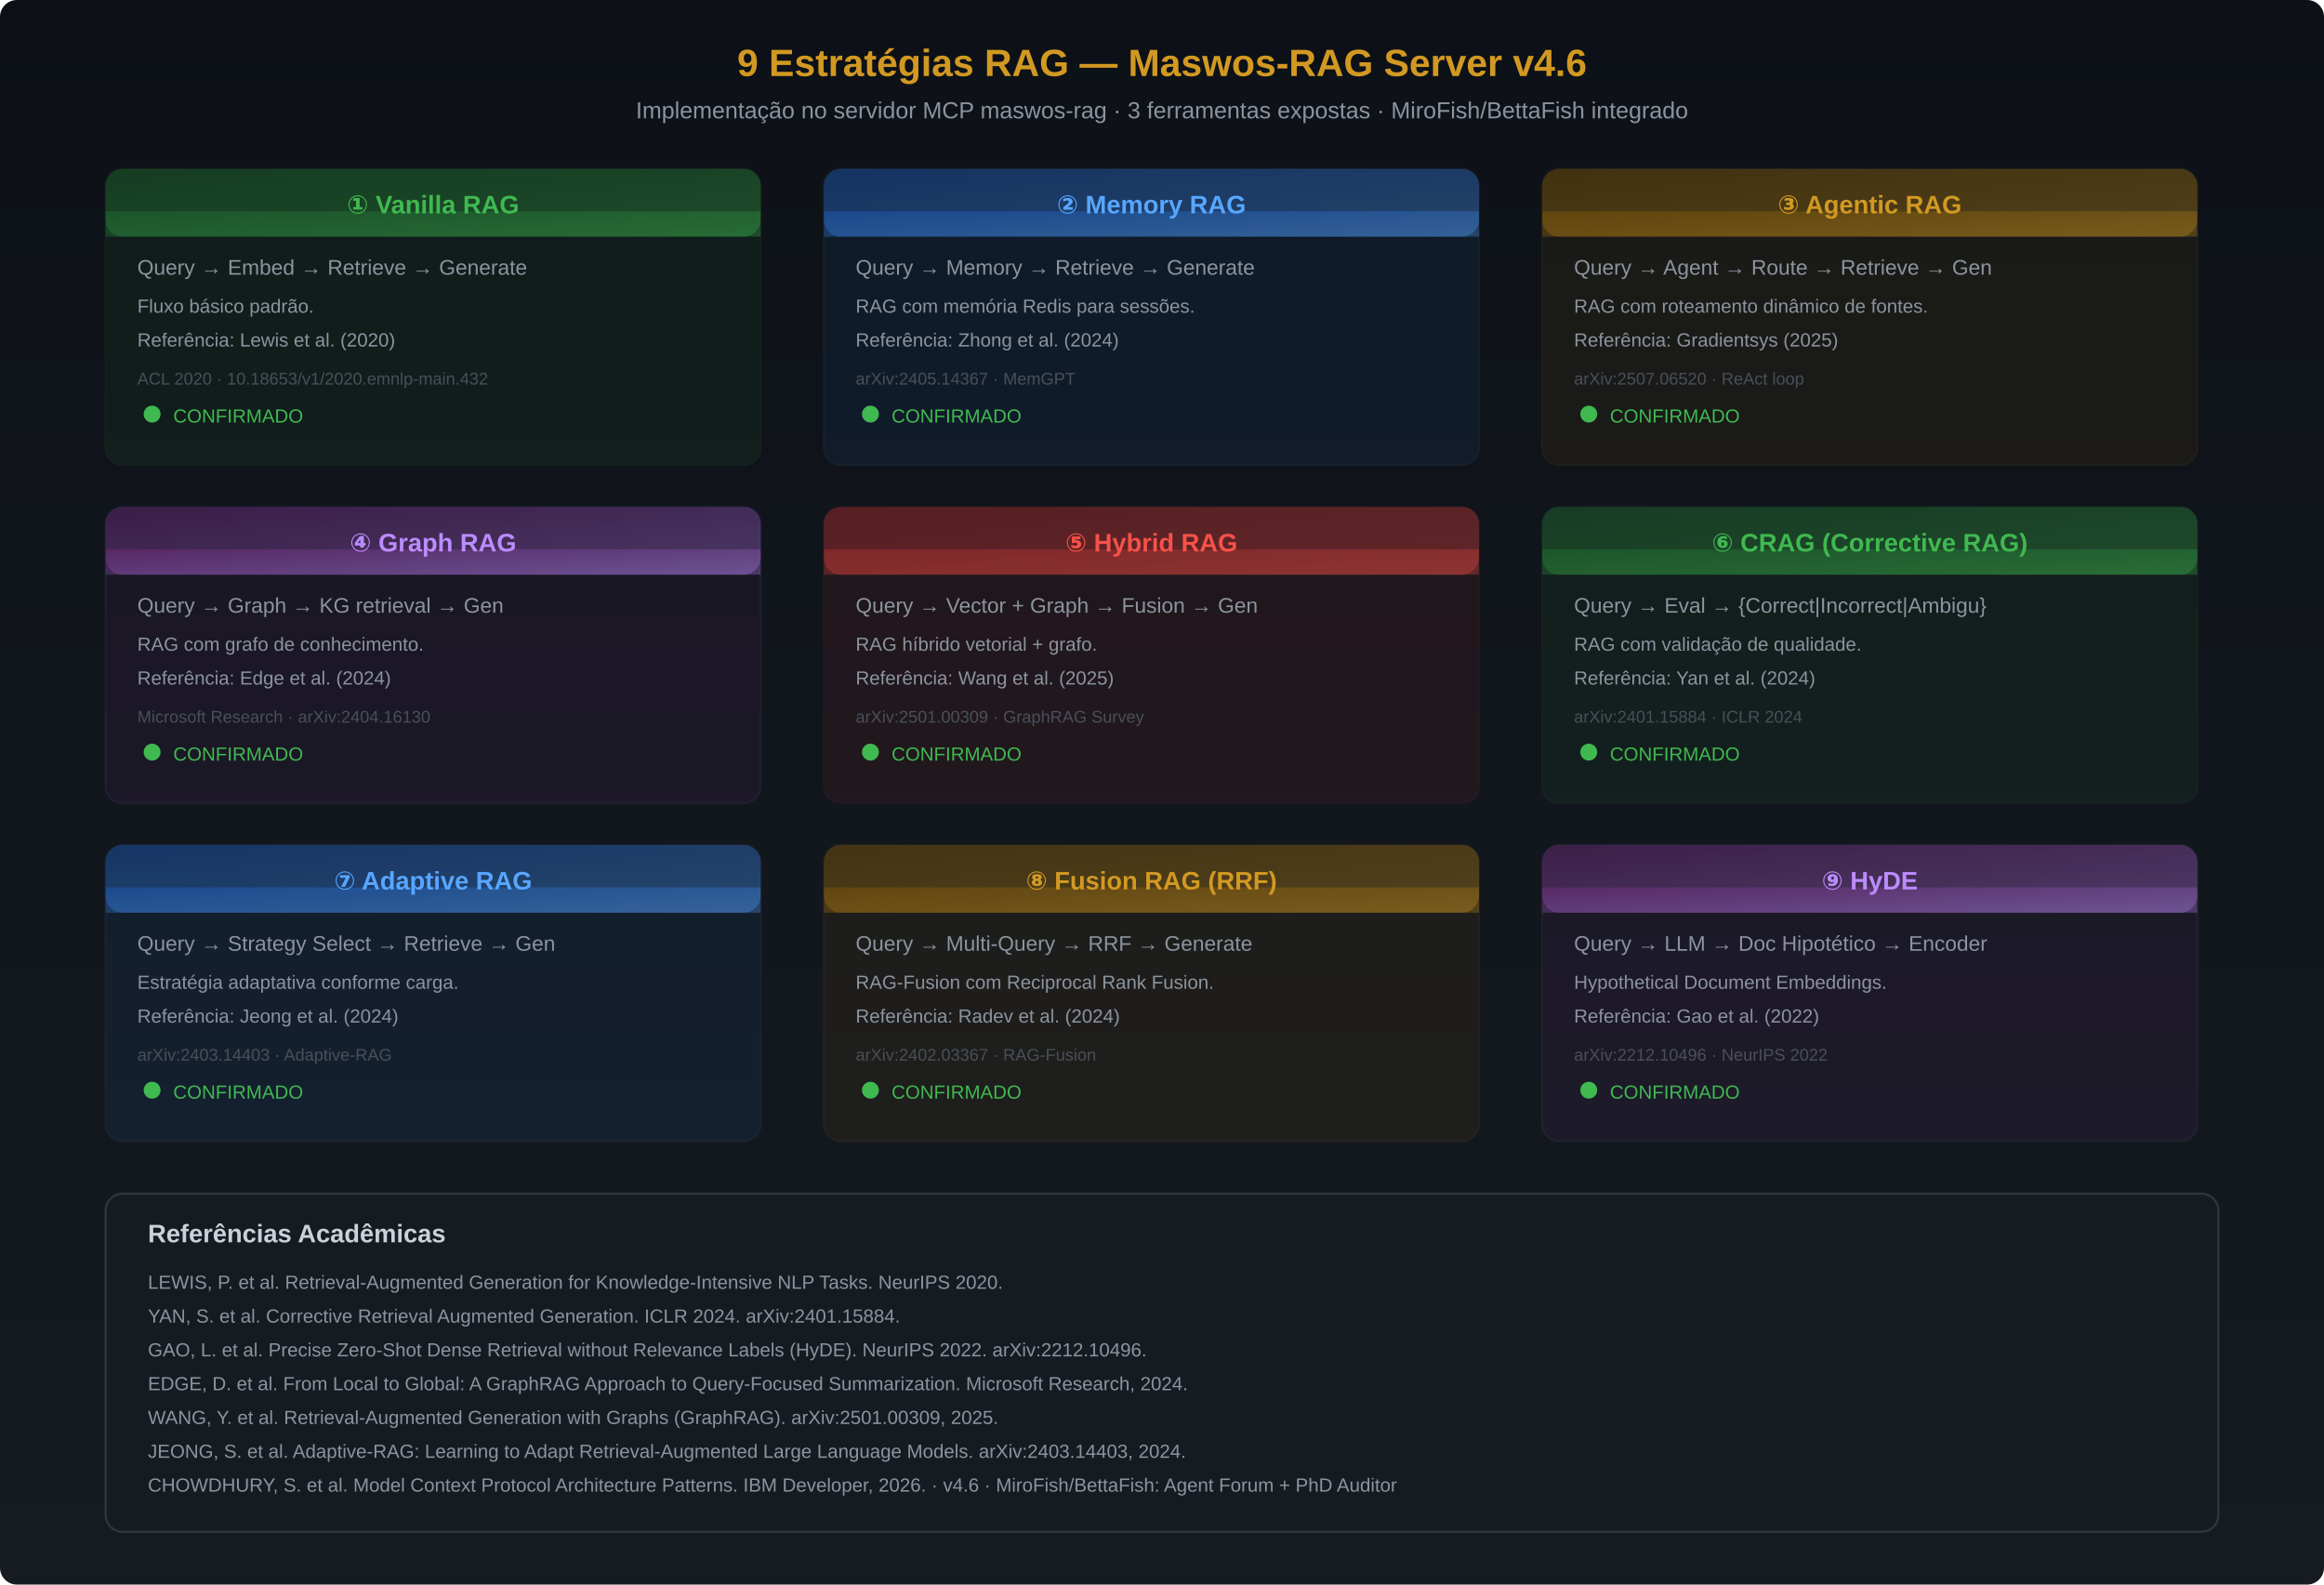
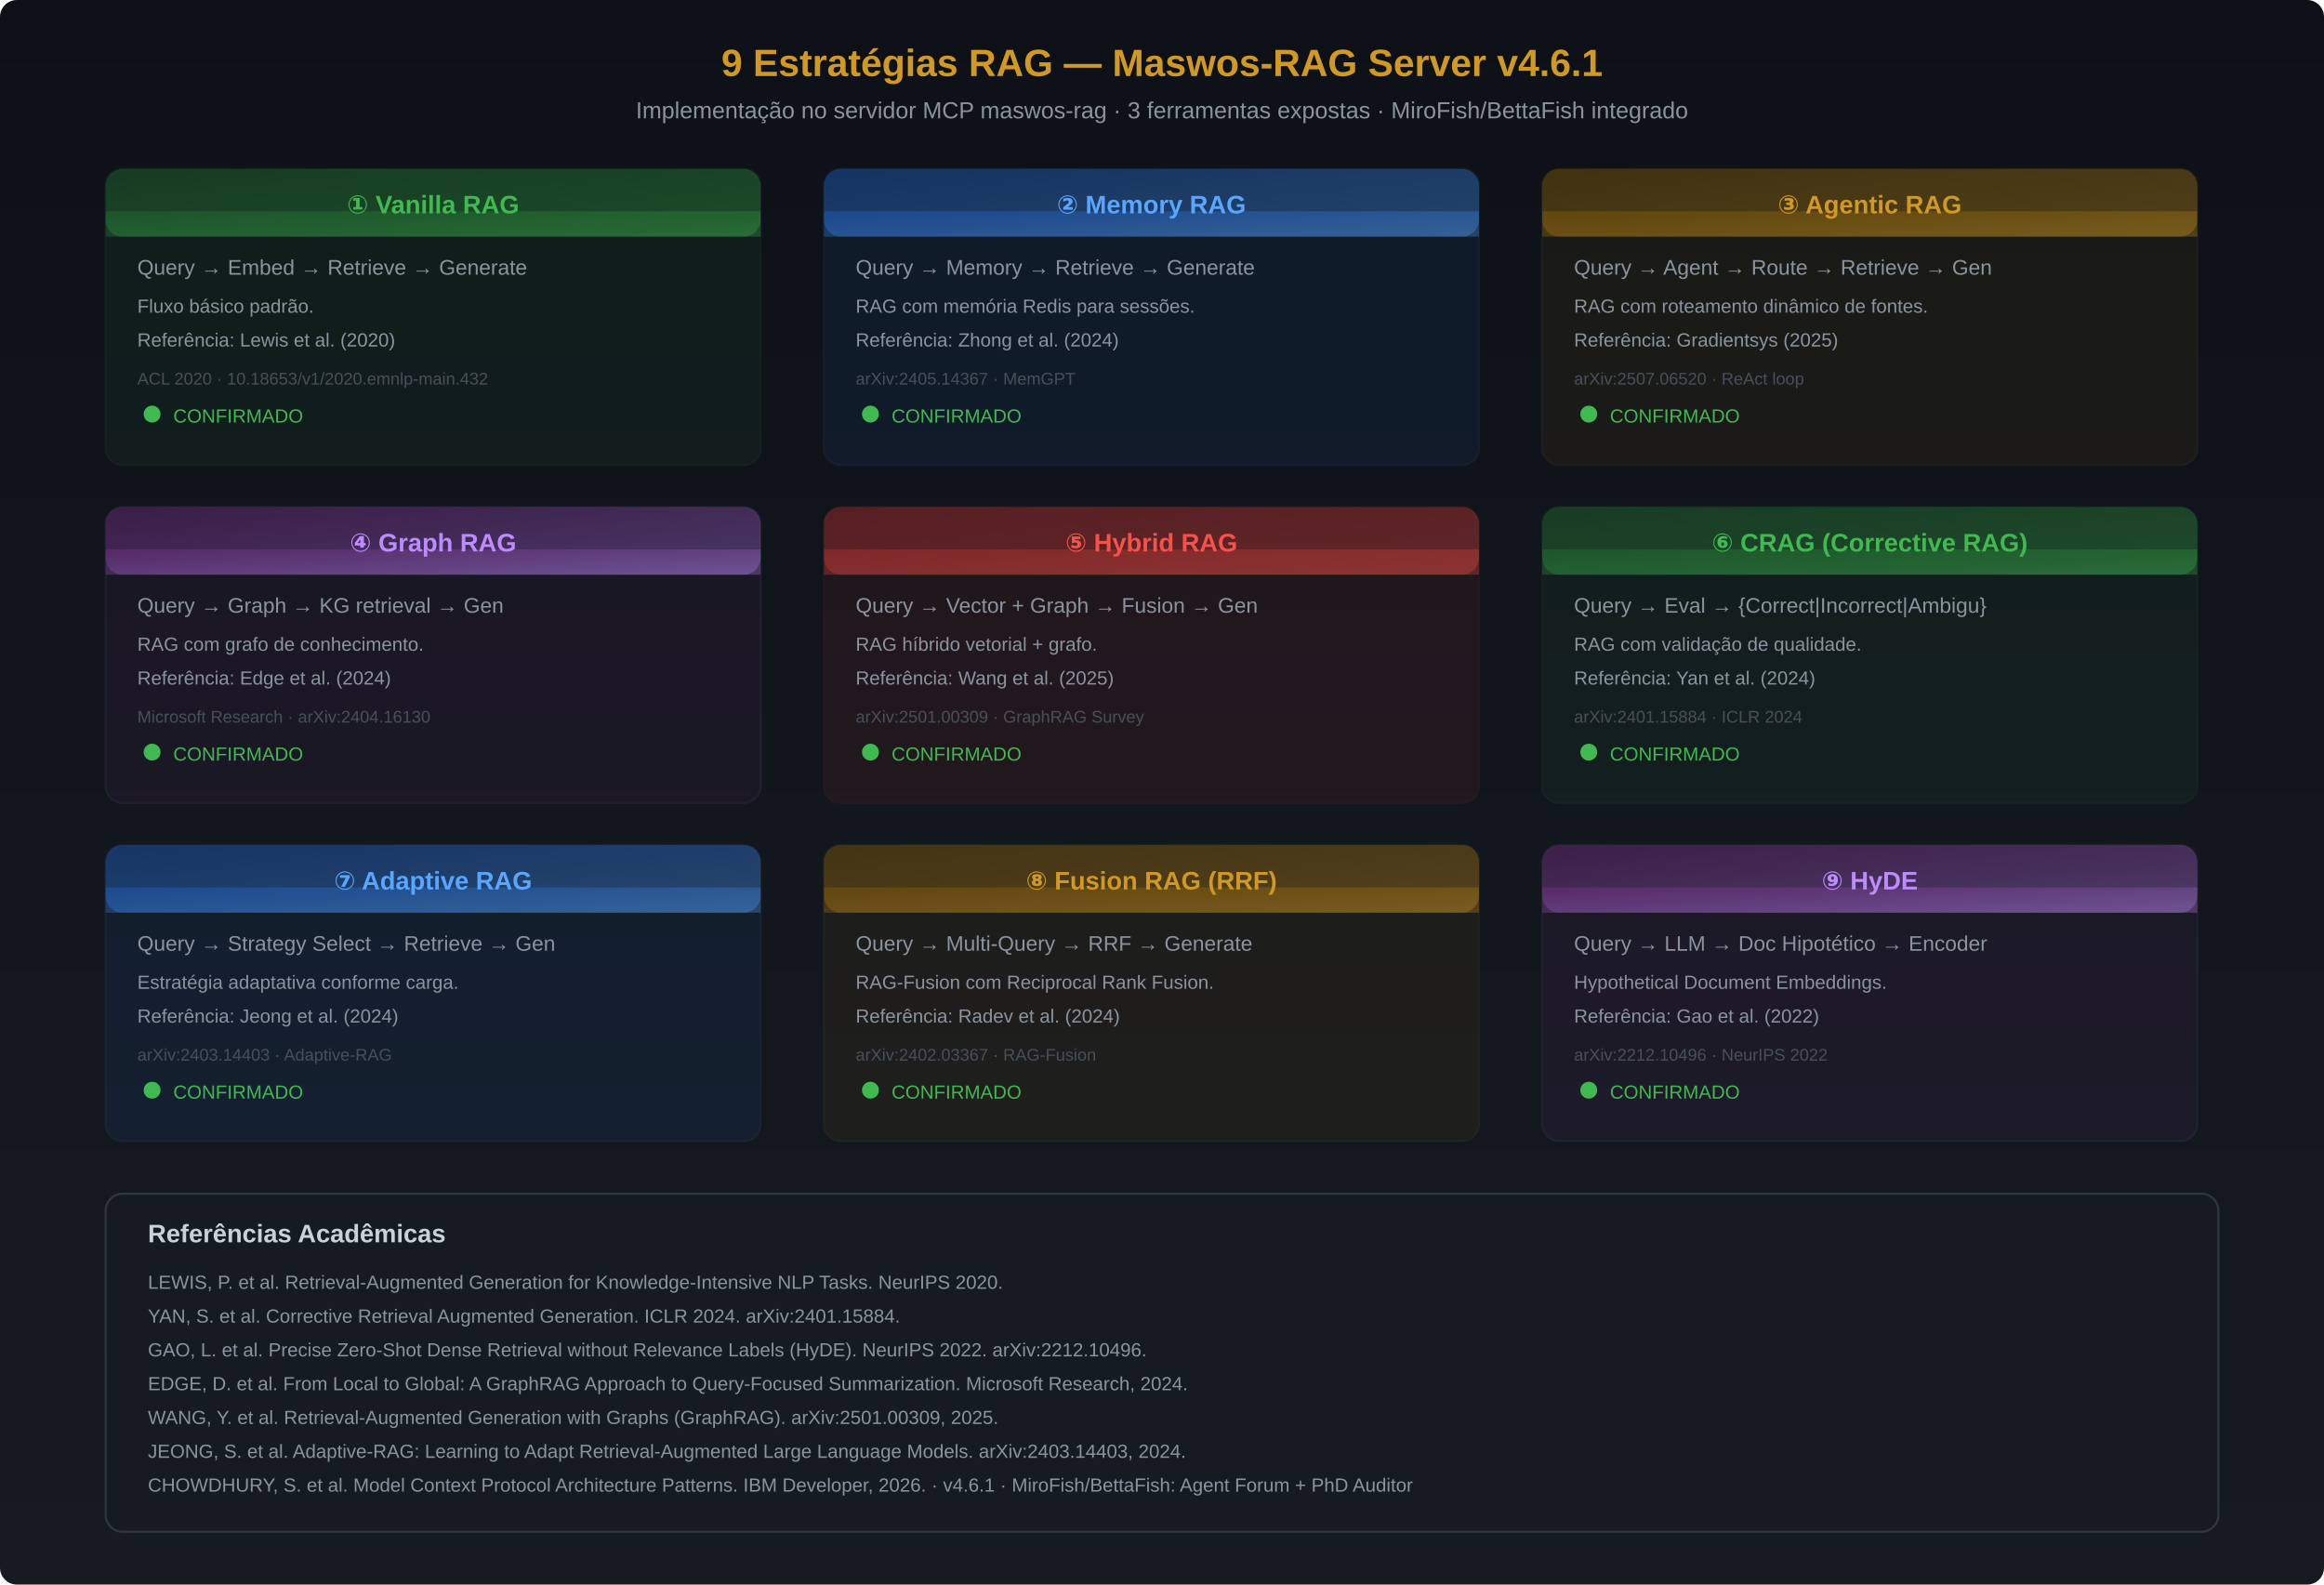
<svg xmlns="http://www.w3.org/2000/svg" viewBox="0 0 1100 750" font-family="Segoe UI, Arial, sans-serif">
  <defs>
    <linearGradient id="bg" x1="0" y1="0" x2="0" y2="1">
      <stop offset="0%" stop-color="#0d1117" />
      <stop offset="100%" stop-color="#161b22" />
    </linearGradient>
    <linearGradient id="s1" x1="0" y1="0" x2="1" y2="1">
      <stop offset="0%" stop-color="#238636" />
      <stop offset="100%" stop-color="#3fb950" />
    </linearGradient>
    <linearGradient id="s2" x1="0" y1="0" x2="1" y2="1">
      <stop offset="0%" stop-color="#1f6feb" />
      <stop offset="100%" stop-color="#58a6ff" />
    </linearGradient>
    <linearGradient id="s3" x1="0" y1="0" x2="1" y2="1">
      <stop offset="0%" stop-color="#9e6a03" />
      <stop offset="100%" stop-color="#d29922" />
    </linearGradient>
    <linearGradient id="s4" x1="0" y1="0" x2="1" y2="1">
      <stop offset="0%" stop-color="#8b2f97" />
      <stop offset="100%" stop-color="#bc8cff" />
    </linearGradient>
    <linearGradient id="s5" x1="0" y1="0" x2="1" y2="1">
      <stop offset="0%" stop-color="#da3633" />
      <stop offset="100%" stop-color="#f85149" />
    </linearGradient>
    <filter id="shadow">
      <feDropShadow dx="0" dy="2" stdDeviation="3" flood-opacity="0.3" />
    </filter>
    <marker id="arrow" viewBox="0 0 10 10" refX="9" refY="5" markerWidth="6" markerHeight="6" orient="auto">
      <path d="M0,0 L10,5 L0,10 Z" fill="#30363d" />
    </marker>
  </defs>
  <rect width="1100" height="750" fill="url(#bg)" rx="8" />
-   <text x="550" y="36" text-anchor="middle" fill="#d29922" font-size="18" font-weight="bold">9 Estratégias RAG — Maswos-RAG Server v4.6</text>
+   <text x="550" y="36" text-anchor="middle" fill="#d29922" font-size="18" font-weight="bold">9 Estratégias RAG — Maswos-RAG Server v4.6.1</text>
  <text x="550" y="56" text-anchor="middle" fill="#8b949e" font-size="11">Implementação no servidor MCP maswos-rag · 3 ferramentas expostas · MiroFish/BettaFish integrado</text>
  <rect x="50" y="80" width="310" height="140" rx="8" fill="#238636" opacity="0.08" stroke="#3fb950" stroke-width="1" filter="url(#shadow)" />
  <rect x="50" y="80" width="310" height="32" rx="8" fill="url(#s1)" opacity="0.3" />
  <rect x="50" y="100" width="310" height="12" fill="url(#s1)" opacity="0.3" />
  <text x="205" y="101" text-anchor="middle" fill="#3fb950" font-size="12" font-weight="bold">① Vanilla RAG</text>
  <text x="65" y="130" fill="#8b949e" font-size="10">Query → Embed → Retrieve → Generate</text>
  <text x="65" y="148" fill="#8b949e" font-size="9">Fluxo básico padrão.</text>
  <text x="65" y="164" fill="#8b949e" font-size="9">Referência: Lewis et al. (2020)</text>
  <text x="65" y="182" fill="#484f58" font-size="8">ACL 2020 · 10.18653/v1/2020.emnlp-main.432</text>
  <circle cx="72" cy="196" r="4" fill="#3fb950" />
  <text x="82" y="200" fill="#3fb950" font-size="9">CONFIRMADO</text>
  <rect x="390" y="80" width="310" height="140" rx="8" fill="#1f6feb" opacity="0.08" stroke="#58a6ff" stroke-width="1" filter="url(#shadow)" />
  <rect x="390" y="80" width="310" height="32" rx="8" fill="url(#s2)" opacity="0.3" />
  <rect x="390" y="100" width="310" height="12" fill="url(#s2)" opacity="0.3" />
  <text x="545" y="101" text-anchor="middle" fill="#58a6ff" font-size="12" font-weight="bold">② Memory RAG</text>
  <text x="405" y="130" fill="#8b949e" font-size="10">Query → Memory → Retrieve → Generate</text>
  <text x="405" y="148" fill="#8b949e" font-size="9">RAG com memória Redis para sessões.</text>
  <text x="405" y="164" fill="#8b949e" font-size="9">Referência: Zhong et al. (2024)</text>
  <text x="405" y="182" fill="#484f58" font-size="8">arXiv:2405.14367 · MemGPT</text>
  <circle cx="412" cy="196" r="4" fill="#3fb950" />
  <text x="422" y="200" fill="#3fb950" font-size="9">CONFIRMADO</text>
  <rect x="730" y="80" width="310" height="140" rx="8" fill="#9e6a03" opacity="0.08" stroke="#d29922" stroke-width="1" filter="url(#shadow)" />
  <rect x="730" y="80" width="310" height="32" rx="8" fill="url(#s3)" opacity="0.3" />
  <rect x="730" y="100" width="310" height="12" fill="url(#s3)" opacity="0.3" />
  <text x="885" y="101" text-anchor="middle" fill="#d29922" font-size="12" font-weight="bold">③ Agentic RAG</text>
  <text x="745" y="130" fill="#8b949e" font-size="10">Query → Agent → Route → Retrieve → Gen</text>
  <text x="745" y="148" fill="#8b949e" font-size="9">RAG com roteamento dinâmico de fontes.</text>
  <text x="745" y="164" fill="#8b949e" font-size="9">Referência: Gradientsys (2025)</text>
  <text x="745" y="182" fill="#484f58" font-size="8">arXiv:2507.06520 · ReAct loop</text>
  <circle cx="752" cy="196" r="4" fill="#3fb950" />
  <text x="762" y="200" fill="#3fb950" font-size="9">CONFIRMADO</text>
  <rect x="50" y="240" width="310" height="140" rx="8" fill="#8b2f97" opacity="0.08" stroke="#bc8cff" stroke-width="1" filter="url(#shadow)" />
  <rect x="50" y="240" width="310" height="32" rx="8" fill="url(#s4)" opacity="0.3" />
  <rect x="50" y="260" width="310" height="12" fill="url(#s4)" opacity="0.3" />
  <text x="205" y="261" text-anchor="middle" fill="#bc8cff" font-size="12" font-weight="bold">④ Graph RAG</text>
  <text x="65" y="290" fill="#8b949e" font-size="10">Query → Graph → KG retrieval → Gen</text>
  <text x="65" y="308" fill="#8b949e" font-size="9">RAG com grafo de conhecimento.</text>
  <text x="65" y="324" fill="#8b949e" font-size="9">Referência: Edge et al. (2024)</text>
  <text x="65" y="342" fill="#484f58" font-size="8">Microsoft Research · arXiv:2404.16130</text>
  <circle cx="72" cy="356" r="4" fill="#3fb950" />
  <text x="82" y="360" fill="#3fb950" font-size="9">CONFIRMADO</text>
  <rect x="390" y="240" width="310" height="140" rx="8" fill="#da3633" opacity="0.08" stroke="#f85149" stroke-width="1" filter="url(#shadow)" />
  <rect x="390" y="240" width="310" height="32" rx="8" fill="url(#s5)" opacity="0.3" />
  <rect x="390" y="260" width="310" height="12" fill="url(#s5)" opacity="0.3" />
  <text x="545" y="261" text-anchor="middle" fill="#f85149" font-size="12" font-weight="bold">⑤ Hybrid RAG</text>
  <text x="405" y="290" fill="#8b949e" font-size="10">Query → Vector + Graph → Fusion → Gen</text>
  <text x="405" y="308" fill="#8b949e" font-size="9">RAG híbrido vetorial + grafo.</text>
  <text x="405" y="324" fill="#8b949e" font-size="9">Referência: Wang et al. (2025)</text>
  <text x="405" y="342" fill="#484f58" font-size="8">arXiv:2501.00309 · GraphRAG Survey</text>
  <circle cx="412" cy="356" r="4" fill="#3fb950" />
  <text x="422" y="360" fill="#3fb950" font-size="9">CONFIRMADO</text>
  <rect x="730" y="240" width="310" height="140" rx="8" fill="#238636" opacity="0.08" stroke="#3fb950" stroke-width="1" filter="url(#shadow)" />
  <rect x="730" y="240" width="310" height="32" rx="8" fill="url(#s1)" opacity="0.3" />
  <rect x="730" y="260" width="310" height="12" fill="url(#s1)" opacity="0.3" />
  <text x="885" y="261" text-anchor="middle" fill="#3fb950" font-size="12" font-weight="bold">⑥ CRAG (Corrective RAG)</text>
  <text x="745" y="290" fill="#8b949e" font-size="10">Query → Eval → {Correct|Incorrect|Ambigu}</text>
  <text x="745" y="308" fill="#8b949e" font-size="9">RAG com validação de qualidade.</text>
  <text x="745" y="324" fill="#8b949e" font-size="9">Referência: Yan et al. (2024)</text>
  <text x="745" y="342" fill="#484f58" font-size="8">arXiv:2401.15884 · ICLR 2024</text>
  <circle cx="752" cy="356" r="4" fill="#3fb950" />
  <text x="762" y="360" fill="#3fb950" font-size="9">CONFIRMADO</text>
  <rect x="50" y="400" width="310" height="140" rx="8" fill="#1f6feb" opacity="0.08" stroke="#58a6ff" stroke-width="1" filter="url(#shadow)" />
  <rect x="50" y="400" width="310" height="32" rx="8" fill="url(#s2)" opacity="0.3" />
  <rect x="50" y="420" width="310" height="12" fill="url(#s2)" opacity="0.3" />
  <text x="205" y="421" text-anchor="middle" fill="#58a6ff" font-size="12" font-weight="bold">⑦ Adaptive RAG</text>
  <text x="65" y="450" fill="#8b949e" font-size="10">Query → Strategy Select → Retrieve → Gen</text>
  <text x="65" y="468" fill="#8b949e" font-size="9">Estratégia adaptativa conforme carga.</text>
  <text x="65" y="484" fill="#8b949e" font-size="9">Referência: Jeong et al. (2024)</text>
  <text x="65" y="502" fill="#484f58" font-size="8">arXiv:2403.14403 · Adaptive-RAG</text>
  <circle cx="72" cy="516" r="4" fill="#3fb950" />
  <text x="82" y="520" fill="#3fb950" font-size="9">CONFIRMADO</text>
  <rect x="390" y="400" width="310" height="140" rx="8" fill="#9e6a03" opacity="0.08" stroke="#d29922" stroke-width="1" filter="url(#shadow)" />
  <rect x="390" y="400" width="310" height="32" rx="8" fill="url(#s3)" opacity="0.3" />
  <rect x="390" y="420" width="310" height="12" fill="url(#s3)" opacity="0.3" />
  <text x="545" y="421" text-anchor="middle" fill="#d29922" font-size="12" font-weight="bold">⑧ Fusion RAG (RRF)</text>
  <text x="405" y="450" fill="#8b949e" font-size="10">Query → Multi-Query → RRF → Generate</text>
  <text x="405" y="468" fill="#8b949e" font-size="9">RAG-Fusion com Reciprocal Rank Fusion.</text>
  <text x="405" y="484" fill="#8b949e" font-size="9">Referência: Radev et al. (2024)</text>
  <text x="405" y="502" fill="#484f58" font-size="8">arXiv:2402.03367 · RAG-Fusion</text>
  <circle cx="412" cy="516" r="4" fill="#3fb950" />
  <text x="422" y="520" fill="#3fb950" font-size="9">CONFIRMADO</text>
  <rect x="730" y="400" width="310" height="140" rx="8" fill="#8b2f97" opacity="0.08" stroke="#bc8cff" stroke-width="1" filter="url(#shadow)" />
  <rect x="730" y="400" width="310" height="32" rx="8" fill="url(#s4)" opacity="0.3" />
  <rect x="730" y="420" width="310" height="12" fill="url(#s4)" opacity="0.3" />
  <text x="885" y="421" text-anchor="middle" fill="#bc8cff" font-size="12" font-weight="bold">⑨ HyDE</text>
  <text x="745" y="450" fill="#8b949e" font-size="10">Query → LLM → Doc Hipotético → Encoder</text>
  <text x="745" y="468" fill="#8b949e" font-size="9">Hypothetical Document Embeddings.</text>
  <text x="745" y="484" fill="#8b949e" font-size="9">Referência: Gao et al. (2022)</text>
  <text x="745" y="502" fill="#484f58" font-size="8">arXiv:2212.10496 · NeurIPS 2022</text>
  <circle cx="752" cy="516" r="4" fill="#3fb950" />
  <text x="762" y="520" fill="#3fb950" font-size="9">CONFIRMADO</text>
  <rect x="50" y="565" width="1000" height="160" rx="8" fill="#161b22" stroke="#30363d" stroke-width="1" />
  <text x="70" y="588" fill="#c9d1d9" font-size="12" font-weight="bold">Referências Acadêmicas</text>
  <text x="70" y="610" fill="#8b949e" font-size="9">LEWIS, P. et al. Retrieval-Augmented Generation for Knowledge-Intensive NLP Tasks. NeurIPS 2020.</text>
  <text x="70" y="626" fill="#8b949e" font-size="9">YAN, S. et al. Corrective Retrieval Augmented Generation. ICLR 2024. arXiv:2401.15884.</text>
  <text x="70" y="642" fill="#8b949e" font-size="9">GAO, L. et al. Precise Zero-Shot Dense Retrieval without Relevance Labels (HyDE). NeurIPS 2022. arXiv:2212.10496.</text>
  <text x="70" y="658" fill="#8b949e" font-size="9">EDGE, D. et al. From Local to Global: A GraphRAG Approach to Query-Focused Summarization. Microsoft Research, 2024.</text>
  <text x="70" y="674" fill="#8b949e" font-size="9">WANG, Y. et al. Retrieval-Augmented Generation with Graphs (GraphRAG). arXiv:2501.00309, 2025.</text>
  <text x="70" y="690" fill="#8b949e" font-size="9">JEONG, S. et al. Adaptive-RAG: Learning to Adapt Retrieval-Augmented Large Language Models. arXiv:2403.14403, 2024.</text>
-   <text x="70" y="706" fill="#8b949e" font-size="9">CHOWDHURY, S. et al. Model Context Protocol Architecture Patterns. IBM Developer, 2026. · v4.6 · MiroFish/BettaFish: Agent Forum + PhD Auditor</text>
+   <text x="70" y="706" fill="#8b949e" font-size="9">CHOWDHURY, S. et al. Model Context Protocol Architecture Patterns. IBM Developer, 2026. · v4.6.1 · MiroFish/BettaFish: Agent Forum + PhD Auditor</text>
</svg>
